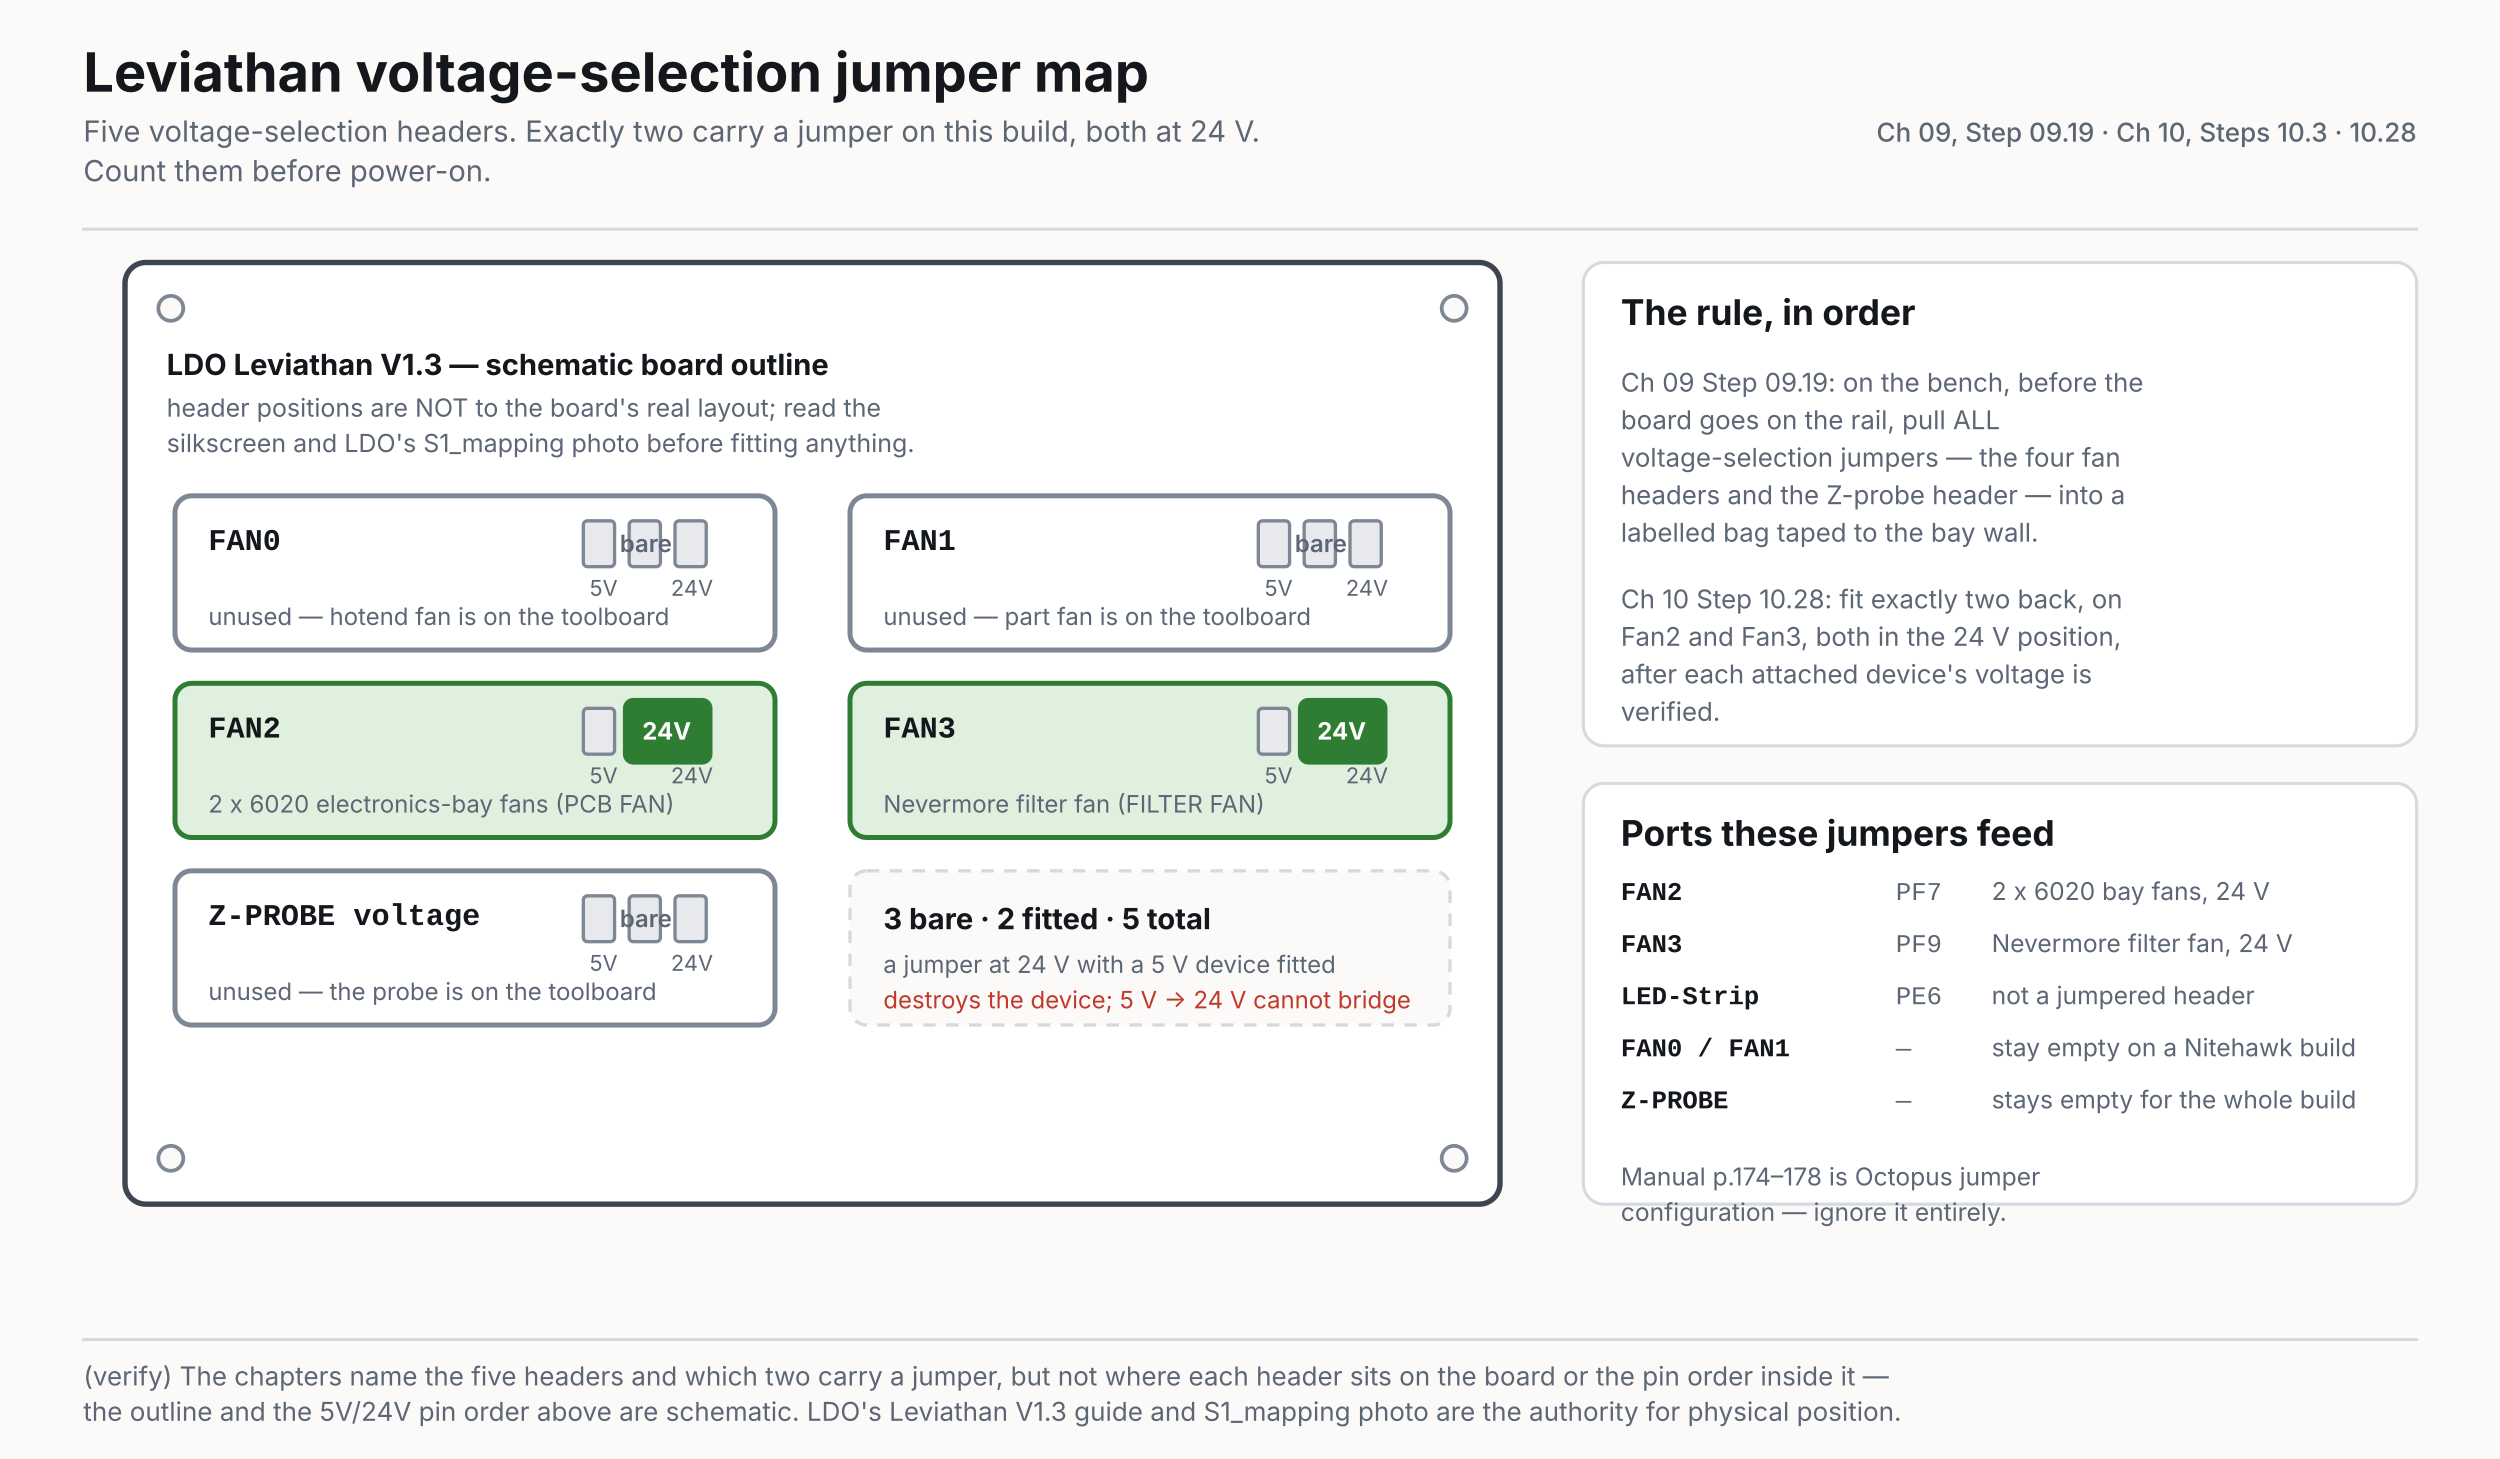
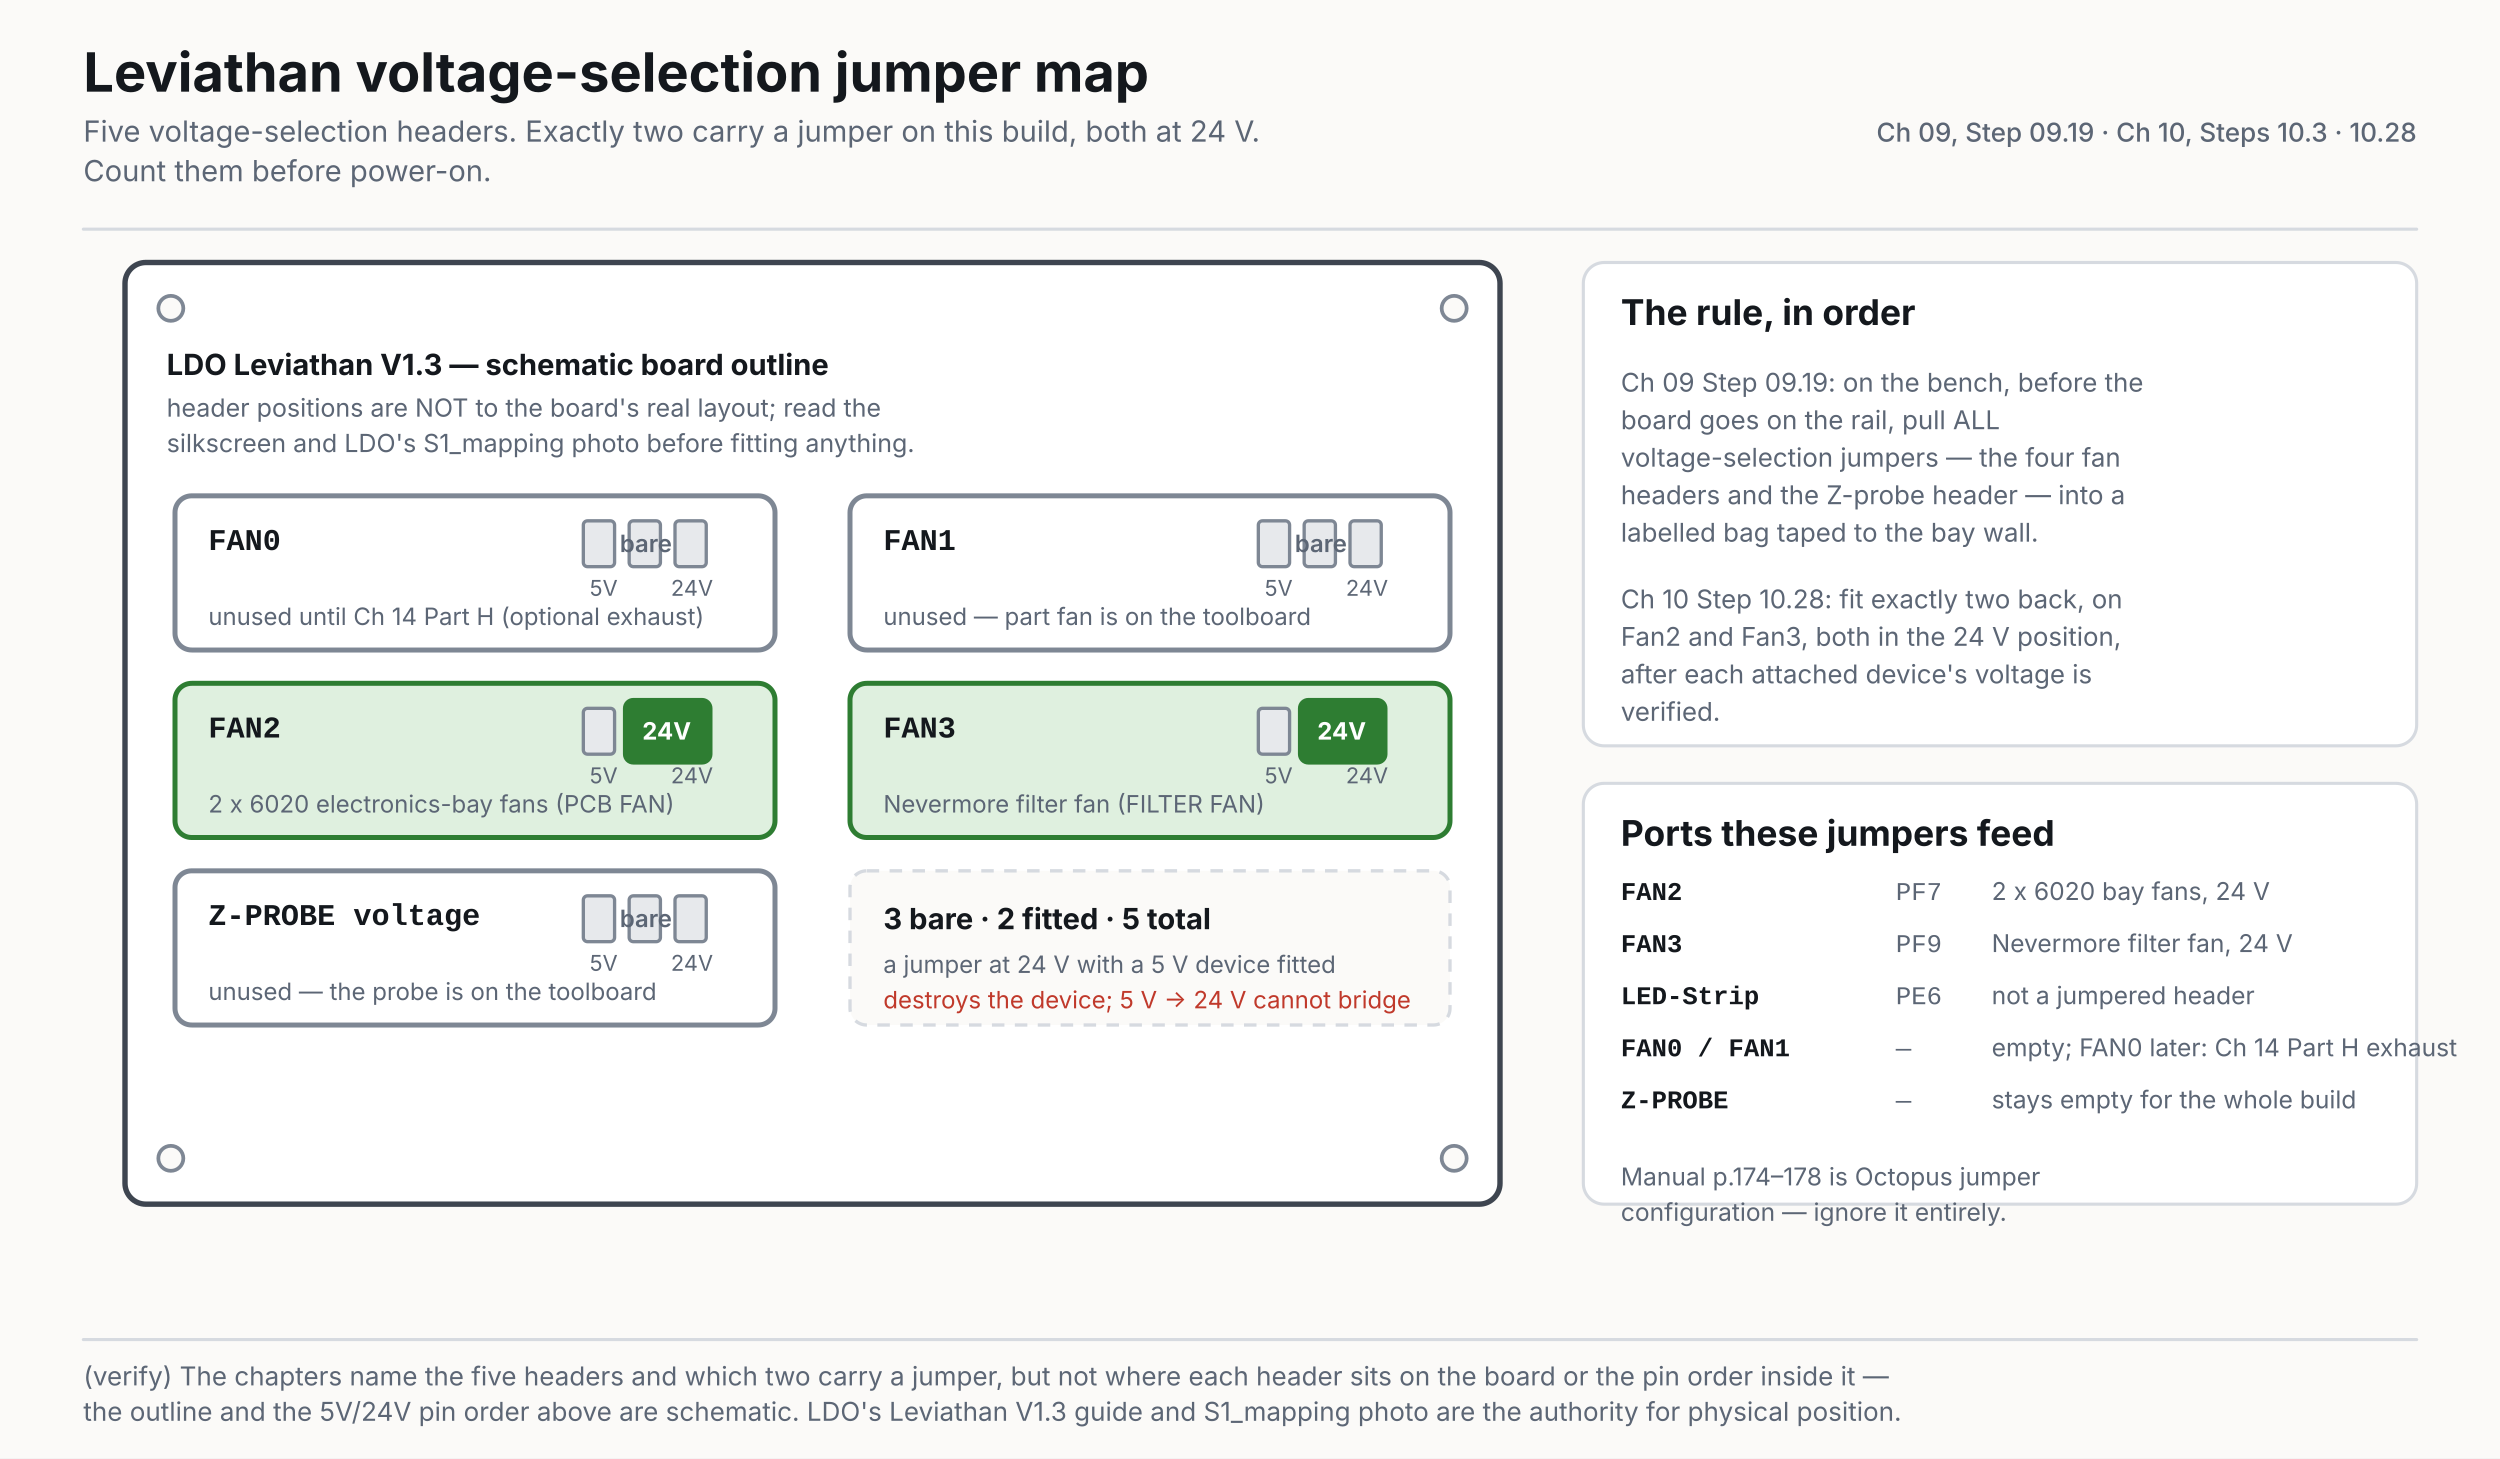
<svg xmlns="http://www.w3.org/2000/svg" viewBox="0 0 1200 700" width="1200" height="700" role="img" aria-label="Voron 2.4r2 — Leviathan voltage-selection jumpers" style="color:#14181D">
  <defs>
    <marker id="arw" viewBox="0 0 10 10" refX="9" refY="5" markerWidth="7" markerHeight="7" orient="auto-start-reverse">
      <path d="M0,0 L10,5 L0,10 z" fill="#14181D" />
    </marker>
    <marker id="arwm" viewBox="0 0 10 10" refX="9" refY="5" markerWidth="7" markerHeight="7" orient="auto-start-reverse">
      <path d="M0,0 L10,5 L0,10 z" fill="#5C6675" />
    </marker>
    <marker id="arwa" viewBox="0 0 10 10" refX="9" refY="5" markerWidth="6.5" markerHeight="6.5" orient="auto-start-reverse">
      <path d="M0,0 L10,5 L0,10 z" fill="#0E8F86" />
    </marker>
    <marker id="arwb" viewBox="0 0 10 10" refX="9" refY="5" markerWidth="6.5" markerHeight="6.5" orient="auto-start-reverse">
      <path d="M0,0 L10,5 L0,10 z" fill="#7A4FD6" />
    </marker>
    <marker id="arwo" viewBox="0 0 10 10" refX="9" refY="5" markerWidth="7" markerHeight="7" orient="auto-start-reverse">
      <path d="M0,0 L10,5 L0,10 z" fill="#E8751A" />
    </marker>
    <marker id="arwr" viewBox="0 0 10 10" refX="9" refY="5" markerWidth="7" markerHeight="7" orient="auto-start-reverse">
      <path d="M0,0 L10,5 L0,10 z" fill="#C0392B" />
    </marker>
    <marker id="arwg" viewBox="0 0 10 10" refX="9" refY="5" markerWidth="7" markerHeight="7" orient="auto-start-reverse">
      <path d="M0,0 L10,5 L0,10 z" fill="#2E7D32" />
    </marker>
    <pattern id="hatch" width="7" height="7" patternTransform="rotate(45)" patternUnits="userSpaceOnUse">
      <line x1="0" y1="0" x2="0" y2="7" stroke="#9AA3AF" stroke-width="2.6" />
    </pattern>
  </defs>
  <rect width="1200" height="700" fill="#FBFAF8" />
  <text x="40.0" y="44.0" font-family="Inter, -apple-system, BlinkMacSystemFont, 'Segoe UI', Roboto, 'Helvetica Neue', Arial, sans-serif" font-size="26" font-weight="700" text-anchor="start" fill="currentColor" letter-spacing="0">Leviathan voltage-selection jumper map</text>
  <text x="40.0" y="68.0" font-family="Inter, -apple-system, BlinkMacSystemFont, 'Segoe UI', Roboto, 'Helvetica Neue', Arial, sans-serif" font-size="14" font-weight="400" text-anchor="start" fill="#5C6675" letter-spacing="0">Five voltage-selection headers. Exactly two carry a jumper on this build, both at 24 V.</text>
  <text x="40.0" y="87.0" font-family="Inter, -apple-system, BlinkMacSystemFont, 'Segoe UI', Roboto, 'Helvetica Neue', Arial, sans-serif" font-size="14" font-weight="400" text-anchor="start" fill="#5C6675" letter-spacing="0">Count them before power-on.</text>
  <text x="1160.0" y="68.0" font-family="Inter, -apple-system, BlinkMacSystemFont, 'Segoe UI', Roboto, 'Helvetica Neue', Arial, sans-serif" font-size="12.5" font-weight="500" text-anchor="end" fill="#5C6675" letter-spacing="0">Ch 09, Step 09.19 · Ch 10, Steps 10.3 · 10.28</text>
  <line x1="40.0" y1="110.0" x2="1160.0" y2="110.0" stroke="#D6DAE0" stroke-width="1.5" stroke-linecap="round" />
  <rect x="60.0" y="126.0" width="660.0" height="452.0" rx="10" fill="#FFFFFF" stroke="#3E4550" stroke-width="2.6" />
  <circle cx="82.0" cy="148.0" r="6.0" fill="#FBFAF8" stroke="#7E8794" stroke-width="1.8" />
  <circle cx="698.0" cy="148.0" r="6.0" fill="#FBFAF8" stroke="#7E8794" stroke-width="1.8" />
  <circle cx="82.0" cy="556.0" r="6.0" fill="#FBFAF8" stroke="#7E8794" stroke-width="1.8" />
  <circle cx="698.0" cy="556.0" r="6.0" fill="#FBFAF8" stroke="#7E8794" stroke-width="1.8" />
  <text x="80.0" y="180.0" font-family="Inter, -apple-system, BlinkMacSystemFont, 'Segoe UI', Roboto, 'Helvetica Neue', Arial, sans-serif" font-size="14" font-weight="700" text-anchor="start" fill="currentColor" letter-spacing="0">LDO Leviathan V1.3  —  schematic board outline</text>
  <text x="80.0" y="200.0" font-family="Inter, -apple-system, BlinkMacSystemFont, 'Segoe UI', Roboto, 'Helvetica Neue', Arial, sans-serif" font-size="12" font-weight="400" text-anchor="start" fill="#5C6675" letter-spacing="0">header positions are NOT to the board's real layout; read the</text>
  <text x="80.0" y="217.0" font-family="Inter, -apple-system, BlinkMacSystemFont, 'Segoe UI', Roboto, 'Helvetica Neue', Arial, sans-serif" font-size="12" font-weight="400" text-anchor="start" fill="#5C6675" letter-spacing="0">silkscreen and LDO's S1_mapping photo before fitting anything.</text>
  <rect x="84.0" y="238.0" width="288.0" height="74.0" rx="8" fill="#FFFFFF" stroke="#7E8794" stroke-width="2.4" />
  <text x="100.0" y="264.0" font-family="'SF Mono', ui-monospace, Menlo, Consolas, 'Liberation Mono', monospace" font-size="14.5" font-weight="700" text-anchor="start" fill="currentColor" letter-spacing="0">FAN0</text>
-   <text x="100.0" y="300.0" font-family="Inter, -apple-system, BlinkMacSystemFont, 'Segoe UI', Roboto, 'Helvetica Neue', Arial, sans-serif" font-size="11.5" font-weight="400" text-anchor="start" fill="#5C6675" letter-spacing="0">unused — hotend fan is on the toolboard</text>
+   <text x="100.0" y="300.0" font-family="Inter, -apple-system, BlinkMacSystemFont, 'Segoe UI', Roboto, 'Helvetica Neue', Arial, sans-serif" font-size="11.5" font-weight="400" text-anchor="start" fill="#5C6675" letter-spacing="0">unused until Ch 14 Part H (optional exhaust)</text>
  <rect x="280.0" y="250.0" width="15.0" height="22.0" rx="2" fill="#E7E9EC" stroke="#7E8794" stroke-width="1.6" />
  <rect x="302.0" y="250.0" width="15.0" height="22.0" rx="2" fill="#E7E9EC" stroke="#7E8794" stroke-width="1.6" />
  <rect x="324.0" y="250.0" width="15.0" height="22.0" rx="2" fill="#E7E9EC" stroke="#7E8794" stroke-width="1.6" />
  <text x="283.0" y="286.0" font-family="Inter, -apple-system, BlinkMacSystemFont, 'Segoe UI', Roboto, 'Helvetica Neue', Arial, sans-serif" font-size="10.5" font-weight="400" text-anchor="start" fill="#5C6675" letter-spacing="0">5V</text>
  <text x="322.0" y="286.0" font-family="Inter, -apple-system, BlinkMacSystemFont, 'Segoe UI', Roboto, 'Helvetica Neue', Arial, sans-serif" font-size="10.5" font-weight="400" text-anchor="start" fill="#5C6675" letter-spacing="0">24V</text>
  <text x="310.0" y="265.0" font-family="Inter, -apple-system, BlinkMacSystemFont, 'Segoe UI', Roboto, 'Helvetica Neue', Arial, sans-serif" font-size="11.5" font-weight="600" text-anchor="middle" fill="#5C6675" letter-spacing="0">bare</text>
  <rect x="408.0" y="238.0" width="288.0" height="74.0" rx="8" fill="#FFFFFF" stroke="#7E8794" stroke-width="2.4" />
  <text x="424.0" y="264.0" font-family="'SF Mono', ui-monospace, Menlo, Consolas, 'Liberation Mono', monospace" font-size="14.5" font-weight="700" text-anchor="start" fill="currentColor" letter-spacing="0">FAN1</text>
  <text x="424.0" y="300.0" font-family="Inter, -apple-system, BlinkMacSystemFont, 'Segoe UI', Roboto, 'Helvetica Neue', Arial, sans-serif" font-size="11.5" font-weight="400" text-anchor="start" fill="#5C6675" letter-spacing="0">unused — part fan is on the toolboard</text>
  <rect x="604.0" y="250.0" width="15.0" height="22.0" rx="2" fill="#E7E9EC" stroke="#7E8794" stroke-width="1.6" />
  <rect x="626.0" y="250.0" width="15.0" height="22.0" rx="2" fill="#E7E9EC" stroke="#7E8794" stroke-width="1.6" />
  <rect x="648.0" y="250.0" width="15.0" height="22.0" rx="2" fill="#E7E9EC" stroke="#7E8794" stroke-width="1.6" />
  <text x="607.0" y="286.0" font-family="Inter, -apple-system, BlinkMacSystemFont, 'Segoe UI', Roboto, 'Helvetica Neue', Arial, sans-serif" font-size="10.5" font-weight="400" text-anchor="start" fill="#5C6675" letter-spacing="0">5V</text>
  <text x="646.0" y="286.0" font-family="Inter, -apple-system, BlinkMacSystemFont, 'Segoe UI', Roboto, 'Helvetica Neue', Arial, sans-serif" font-size="10.5" font-weight="400" text-anchor="start" fill="#5C6675" letter-spacing="0">24V</text>
  <text x="634.0" y="265.0" font-family="Inter, -apple-system, BlinkMacSystemFont, 'Segoe UI', Roboto, 'Helvetica Neue', Arial, sans-serif" font-size="11.5" font-weight="600" text-anchor="middle" fill="#5C6675" letter-spacing="0">bare</text>
  <rect x="84.0" y="328.0" width="288.0" height="74.0" rx="8" fill="#DFF0DF" stroke="#2E7D32" stroke-width="2.4" />
  <text x="100.0" y="354.0" font-family="'SF Mono', ui-monospace, Menlo, Consolas, 'Liberation Mono', monospace" font-size="14.5" font-weight="700" text-anchor="start" fill="currentColor" letter-spacing="0">FAN2</text>
  <text x="100.0" y="390.0" font-family="Inter, -apple-system, BlinkMacSystemFont, 'Segoe UI', Roboto, 'Helvetica Neue', Arial, sans-serif" font-size="11.5" font-weight="400" text-anchor="start" fill="#5C6675" letter-spacing="0">2 x 6020 electronics-bay fans (PCB FAN)</text>
  <rect x="280.0" y="340.0" width="15.0" height="22.0" rx="2" fill="#E7E9EC" stroke="#7E8794" stroke-width="1.6" />
  <rect x="302.0" y="340.0" width="15.0" height="22.0" rx="2" fill="#E7E9EC" stroke="#7E8794" stroke-width="1.6" />
  <rect x="324.0" y="340.0" width="15.0" height="22.0" rx="2" fill="#E7E9EC" stroke="#7E8794" stroke-width="1.6" />
  <text x="283.0" y="376.0" font-family="Inter, -apple-system, BlinkMacSystemFont, 'Segoe UI', Roboto, 'Helvetica Neue', Arial, sans-serif" font-size="10.5" font-weight="400" text-anchor="start" fill="#5C6675" letter-spacing="0">5V</text>
  <text x="322.0" y="376.0" font-family="Inter, -apple-system, BlinkMacSystemFont, 'Segoe UI', Roboto, 'Helvetica Neue', Arial, sans-serif" font-size="10.5" font-weight="400" text-anchor="start" fill="#5C6675" letter-spacing="0">24V</text>
  <rect x="300.0" y="336.0" width="41.0" height="30.0" rx="4" fill="#2E7D32" stroke="#2E7D32" stroke-width="2" />
  <text x="320.0" y="355.0" font-family="Inter, -apple-system, BlinkMacSystemFont, 'Segoe UI', Roboto, 'Helvetica Neue', Arial, sans-serif" font-size="11.5" font-weight="700" text-anchor="middle" fill="#FFFFFF" letter-spacing="0">24V</text>
  <rect x="408.0" y="328.0" width="288.0" height="74.0" rx="8" fill="#DFF0DF" stroke="#2E7D32" stroke-width="2.4" />
  <text x="424.0" y="354.0" font-family="'SF Mono', ui-monospace, Menlo, Consolas, 'Liberation Mono', monospace" font-size="14.5" font-weight="700" text-anchor="start" fill="currentColor" letter-spacing="0">FAN3</text>
  <text x="424.0" y="390.0" font-family="Inter, -apple-system, BlinkMacSystemFont, 'Segoe UI', Roboto, 'Helvetica Neue', Arial, sans-serif" font-size="11.5" font-weight="400" text-anchor="start" fill="#5C6675" letter-spacing="0">Nevermore filter fan (FILTER FAN)</text>
  <rect x="604.0" y="340.0" width="15.0" height="22.0" rx="2" fill="#E7E9EC" stroke="#7E8794" stroke-width="1.6" />
  <rect x="626.0" y="340.0" width="15.0" height="22.0" rx="2" fill="#E7E9EC" stroke="#7E8794" stroke-width="1.6" />
  <rect x="648.0" y="340.0" width="15.0" height="22.0" rx="2" fill="#E7E9EC" stroke="#7E8794" stroke-width="1.6" />
  <text x="607.0" y="376.0" font-family="Inter, -apple-system, BlinkMacSystemFont, 'Segoe UI', Roboto, 'Helvetica Neue', Arial, sans-serif" font-size="10.5" font-weight="400" text-anchor="start" fill="#5C6675" letter-spacing="0">5V</text>
  <text x="646.0" y="376.0" font-family="Inter, -apple-system, BlinkMacSystemFont, 'Segoe UI', Roboto, 'Helvetica Neue', Arial, sans-serif" font-size="10.5" font-weight="400" text-anchor="start" fill="#5C6675" letter-spacing="0">24V</text>
  <rect x="624.0" y="336.0" width="41.0" height="30.0" rx="4" fill="#2E7D32" stroke="#2E7D32" stroke-width="2" />
  <text x="644.0" y="355.0" font-family="Inter, -apple-system, BlinkMacSystemFont, 'Segoe UI', Roboto, 'Helvetica Neue', Arial, sans-serif" font-size="11.5" font-weight="700" text-anchor="middle" fill="#FFFFFF" letter-spacing="0">24V</text>
  <rect x="84.0" y="418.0" width="288.0" height="74.0" rx="8" fill="#FFFFFF" stroke="#7E8794" stroke-width="2.4" />
  <text x="100.0" y="444.0" font-family="'SF Mono', ui-monospace, Menlo, Consolas, 'Liberation Mono', monospace" font-size="14.5" font-weight="700" text-anchor="start" fill="currentColor" letter-spacing="0">Z-PROBE voltage</text>
  <text x="100.0" y="480.0" font-family="Inter, -apple-system, BlinkMacSystemFont, 'Segoe UI', Roboto, 'Helvetica Neue', Arial, sans-serif" font-size="11.5" font-weight="400" text-anchor="start" fill="#5C6675" letter-spacing="0">unused — the probe is on the toolboard</text>
  <rect x="280.0" y="430.0" width="15.0" height="22.0" rx="2" fill="#E7E9EC" stroke="#7E8794" stroke-width="1.6" />
  <rect x="302.0" y="430.0" width="15.0" height="22.0" rx="2" fill="#E7E9EC" stroke="#7E8794" stroke-width="1.6" />
  <rect x="324.0" y="430.0" width="15.0" height="22.0" rx="2" fill="#E7E9EC" stroke="#7E8794" stroke-width="1.6" />
  <text x="283.0" y="466.0" font-family="Inter, -apple-system, BlinkMacSystemFont, 'Segoe UI', Roboto, 'Helvetica Neue', Arial, sans-serif" font-size="10.5" font-weight="400" text-anchor="start" fill="#5C6675" letter-spacing="0">5V</text>
  <text x="322.0" y="466.0" font-family="Inter, -apple-system, BlinkMacSystemFont, 'Segoe UI', Roboto, 'Helvetica Neue', Arial, sans-serif" font-size="10.5" font-weight="400" text-anchor="start" fill="#5C6675" letter-spacing="0">24V</text>
  <text x="310.0" y="445.0" font-family="Inter, -apple-system, BlinkMacSystemFont, 'Segoe UI', Roboto, 'Helvetica Neue', Arial, sans-serif" font-size="11.5" font-weight="600" text-anchor="middle" fill="#5C6675" letter-spacing="0">bare</text>
  <rect x="408.0" y="418.0" width="288.0" height="74.0" rx="8" fill="#FBFAF8" stroke="#D6DAE0" stroke-width="1.6" stroke-dasharray="6 5" />
  <text x="424.0" y="446.0" font-family="Inter, -apple-system, BlinkMacSystemFont, 'Segoe UI', Roboto, 'Helvetica Neue', Arial, sans-serif" font-size="14" font-weight="700" text-anchor="start" fill="currentColor" letter-spacing="0">3 bare  ·  2 fitted  ·  5 total</text>
  <text x="424.0" y="467.0" font-family="Inter, -apple-system, BlinkMacSystemFont, 'Segoe UI', Roboto, 'Helvetica Neue', Arial, sans-serif" font-size="11.5" font-weight="400" text-anchor="start" fill="#5C6675" letter-spacing="0">a jumper at 24 V with a 5 V device fitted</text>
  <text x="424.0" y="484.0" font-family="Inter, -apple-system, BlinkMacSystemFont, 'Segoe UI', Roboto, 'Helvetica Neue', Arial, sans-serif" font-size="11.5" font-weight="400" text-anchor="start" fill="#C0392B" letter-spacing="0">destroys the device; 5 V → 24 V cannot bridge</text>
  <rect x="760.0" y="126.0" width="400.0" height="232.0" rx="10" fill="#FFFFFF" stroke="#D6DAE0" stroke-width="1.5" />
  <text x="778.0" y="156.0" font-family="Inter, -apple-system, BlinkMacSystemFont, 'Segoe UI', Roboto, 'Helvetica Neue', Arial, sans-serif" font-size="17" font-weight="700" text-anchor="start" fill="currentColor" letter-spacing="0">The rule, in order</text>
  <text x="778.0" y="188.0" font-family="Inter, -apple-system, BlinkMacSystemFont, 'Segoe UI', Roboto, 'Helvetica Neue', Arial, sans-serif" font-size="12.4" font-weight="400" text-anchor="start" fill="#5C6675" letter-spacing="0">Ch 09 Step 09.19: on the bench, before the</text>
  <text x="778.0" y="206.0" font-family="Inter, -apple-system, BlinkMacSystemFont, 'Segoe UI', Roboto, 'Helvetica Neue', Arial, sans-serif" font-size="12.4" font-weight="400" text-anchor="start" fill="#5C6675" letter-spacing="0">board goes on the rail, pull ALL</text>
  <text x="778.0" y="224.0" font-family="Inter, -apple-system, BlinkMacSystemFont, 'Segoe UI', Roboto, 'Helvetica Neue', Arial, sans-serif" font-size="12.4" font-weight="400" text-anchor="start" fill="#5C6675" letter-spacing="0">voltage-selection jumpers — the four fan</text>
  <text x="778.0" y="242.0" font-family="Inter, -apple-system, BlinkMacSystemFont, 'Segoe UI', Roboto, 'Helvetica Neue', Arial, sans-serif" font-size="12.4" font-weight="400" text-anchor="start" fill="#5C6675" letter-spacing="0">headers and the Z-probe header — into a</text>
  <text x="778.0" y="260.0" font-family="Inter, -apple-system, BlinkMacSystemFont, 'Segoe UI', Roboto, 'Helvetica Neue', Arial, sans-serif" font-size="12.4" font-weight="400" text-anchor="start" fill="#5C6675" letter-spacing="0">labelled bag taped to the bay wall.</text>
  <text x="778.0" y="292.0" font-family="Inter, -apple-system, BlinkMacSystemFont, 'Segoe UI', Roboto, 'Helvetica Neue', Arial, sans-serif" font-size="12.4" font-weight="400" text-anchor="start" fill="#5C6675" letter-spacing="0">Ch 10 Step 10.28: fit exactly two back, on</text>
  <text x="778.0" y="310.0" font-family="Inter, -apple-system, BlinkMacSystemFont, 'Segoe UI', Roboto, 'Helvetica Neue', Arial, sans-serif" font-size="12.4" font-weight="400" text-anchor="start" fill="#5C6675" letter-spacing="0">Fan2 and Fan3, both in the 24 V position,</text>
  <text x="778.0" y="328.0" font-family="Inter, -apple-system, BlinkMacSystemFont, 'Segoe UI', Roboto, 'Helvetica Neue', Arial, sans-serif" font-size="12.4" font-weight="400" text-anchor="start" fill="#5C6675" letter-spacing="0">after each attached device's voltage is</text>
  <text x="778.0" y="346.0" font-family="Inter, -apple-system, BlinkMacSystemFont, 'Segoe UI', Roboto, 'Helvetica Neue', Arial, sans-serif" font-size="12.4" font-weight="400" text-anchor="start" fill="#5C6675" letter-spacing="0">verified.</text>
  <rect x="760.0" y="376.0" width="400.0" height="202.0" rx="10" fill="#FFFFFF" stroke="#D6DAE0" stroke-width="1.5" />
  <text x="778.0" y="406.0" font-family="Inter, -apple-system, BlinkMacSystemFont, 'Segoe UI', Roboto, 'Helvetica Neue', Arial, sans-serif" font-size="17" font-weight="700" text-anchor="start" fill="currentColor" letter-spacing="0">Ports these jumpers feed</text>
  <text x="778.0" y="432.0" font-family="'SF Mono', ui-monospace, Menlo, Consolas, 'Liberation Mono', monospace" font-size="12.3" font-weight="600" text-anchor="start" fill="currentColor" letter-spacing="0">FAN2</text>
  <text x="910.0" y="432.0" font-family="'SF Mono', ui-monospace, Menlo, Consolas, 'Liberation Mono', monospace" font-size="12.3" font-weight="500" text-anchor="start" fill="#5C6675" letter-spacing="0">PF7</text>
  <text x="956.0" y="432.0" font-family="Inter, -apple-system, BlinkMacSystemFont, 'Segoe UI', Roboto, 'Helvetica Neue', Arial, sans-serif" font-size="11.8" font-weight="400" text-anchor="start" fill="#5C6675" letter-spacing="0">2 x 6020 bay fans, 24 V</text>
  <text x="778.0" y="457.0" font-family="'SF Mono', ui-monospace, Menlo, Consolas, 'Liberation Mono', monospace" font-size="12.3" font-weight="600" text-anchor="start" fill="currentColor" letter-spacing="0">FAN3</text>
  <text x="910.0" y="457.0" font-family="'SF Mono', ui-monospace, Menlo, Consolas, 'Liberation Mono', monospace" font-size="12.3" font-weight="500" text-anchor="start" fill="#5C6675" letter-spacing="0">PF9</text>
  <text x="956.0" y="457.0" font-family="Inter, -apple-system, BlinkMacSystemFont, 'Segoe UI', Roboto, 'Helvetica Neue', Arial, sans-serif" font-size="11.8" font-weight="400" text-anchor="start" fill="#5C6675" letter-spacing="0">Nevermore filter fan, 24 V</text>
  <text x="778.0" y="482.0" font-family="'SF Mono', ui-monospace, Menlo, Consolas, 'Liberation Mono', monospace" font-size="12.3" font-weight="600" text-anchor="start" fill="currentColor" letter-spacing="0">LED-Strip</text>
  <text x="910.0" y="482.0" font-family="'SF Mono', ui-monospace, Menlo, Consolas, 'Liberation Mono', monospace" font-size="12.3" font-weight="500" text-anchor="start" fill="#5C6675" letter-spacing="0">PE6</text>
  <text x="956.0" y="482.0" font-family="Inter, -apple-system, BlinkMacSystemFont, 'Segoe UI', Roboto, 'Helvetica Neue', Arial, sans-serif" font-size="11.8" font-weight="400" text-anchor="start" fill="#5C6675" letter-spacing="0">not a jumpered header</text>
  <text x="778.0" y="507.0" font-family="'SF Mono', ui-monospace, Menlo, Consolas, 'Liberation Mono', monospace" font-size="12.3" font-weight="600" text-anchor="start" fill="currentColor" letter-spacing="0">FAN0 / FAN1</text>
  <text x="910.0" y="507.0" font-family="'SF Mono', ui-monospace, Menlo, Consolas, 'Liberation Mono', monospace" font-size="12.3" font-weight="500" text-anchor="start" fill="#5C6675" letter-spacing="0">—</text>
-   <text x="956.0" y="507.0" font-family="Inter, -apple-system, BlinkMacSystemFont, 'Segoe UI', Roboto, 'Helvetica Neue', Arial, sans-serif" font-size="11.8" font-weight="400" text-anchor="start" fill="#5C6675" letter-spacing="0">stay empty on a Nitehawk build</text>
+   <text x="956.0" y="507.0" font-family="Inter, -apple-system, BlinkMacSystemFont, 'Segoe UI', Roboto, 'Helvetica Neue', Arial, sans-serif" font-size="11.8" font-weight="400" text-anchor="start" fill="#5C6675" letter-spacing="0">empty; FAN0 later: Ch 14 Part H exhaust</text>
  <text x="778.0" y="532.0" font-family="'SF Mono', ui-monospace, Menlo, Consolas, 'Liberation Mono', monospace" font-size="12.3" font-weight="600" text-anchor="start" fill="currentColor" letter-spacing="0">Z-PROBE</text>
  <text x="910.0" y="532.0" font-family="'SF Mono', ui-monospace, Menlo, Consolas, 'Liberation Mono', monospace" font-size="12.3" font-weight="500" text-anchor="start" fill="#5C6675" letter-spacing="0">—</text>
  <text x="956.0" y="532.0" font-family="Inter, -apple-system, BlinkMacSystemFont, 'Segoe UI', Roboto, 'Helvetica Neue', Arial, sans-serif" font-size="11.8" font-weight="400" text-anchor="start" fill="#5C6675" letter-spacing="0">stays empty for the whole build</text>
  <text x="778.0" y="569.0" font-family="Inter, -apple-system, BlinkMacSystemFont, 'Segoe UI', Roboto, 'Helvetica Neue', Arial, sans-serif" font-size="11.8" font-weight="400" text-anchor="start" fill="#5C6675" letter-spacing="0">Manual p.174–178 is Octopus jumper</text>
  <text x="778.0" y="586.0" font-family="Inter, -apple-system, BlinkMacSystemFont, 'Segoe UI', Roboto, 'Helvetica Neue', Arial, sans-serif" font-size="11.8" font-weight="400" text-anchor="start" fill="#5C6675" letter-spacing="0">configuration — ignore it entirely.</text>
  <line x1="40.0" y1="643.0" x2="1160.0" y2="643.0" stroke="#D6DAE0" stroke-width="1.5" stroke-linecap="round" />
  <text x="40.0" y="665.0" font-family="Inter, -apple-system, BlinkMacSystemFont, 'Segoe UI', Roboto, 'Helvetica Neue', Arial, sans-serif" font-size="12.5" font-weight="400" text-anchor="start" fill="#5C6675" letter-spacing="0">(verify) The chapters name the five headers and which two carry a jumper, but not where each header sits on the board or the pin order inside it —</text>
  <text x="40.0" y="682.0" font-family="Inter, -apple-system, BlinkMacSystemFont, 'Segoe UI', Roboto, 'Helvetica Neue', Arial, sans-serif" font-size="12.5" font-weight="400" text-anchor="start" fill="#5C6675" letter-spacing="0">the outline and the 5V/24V pin order above are schematic. LDO's Leviathan V1.3 guide and S1_mapping photo are the authority for physical position.</text>
</svg>
